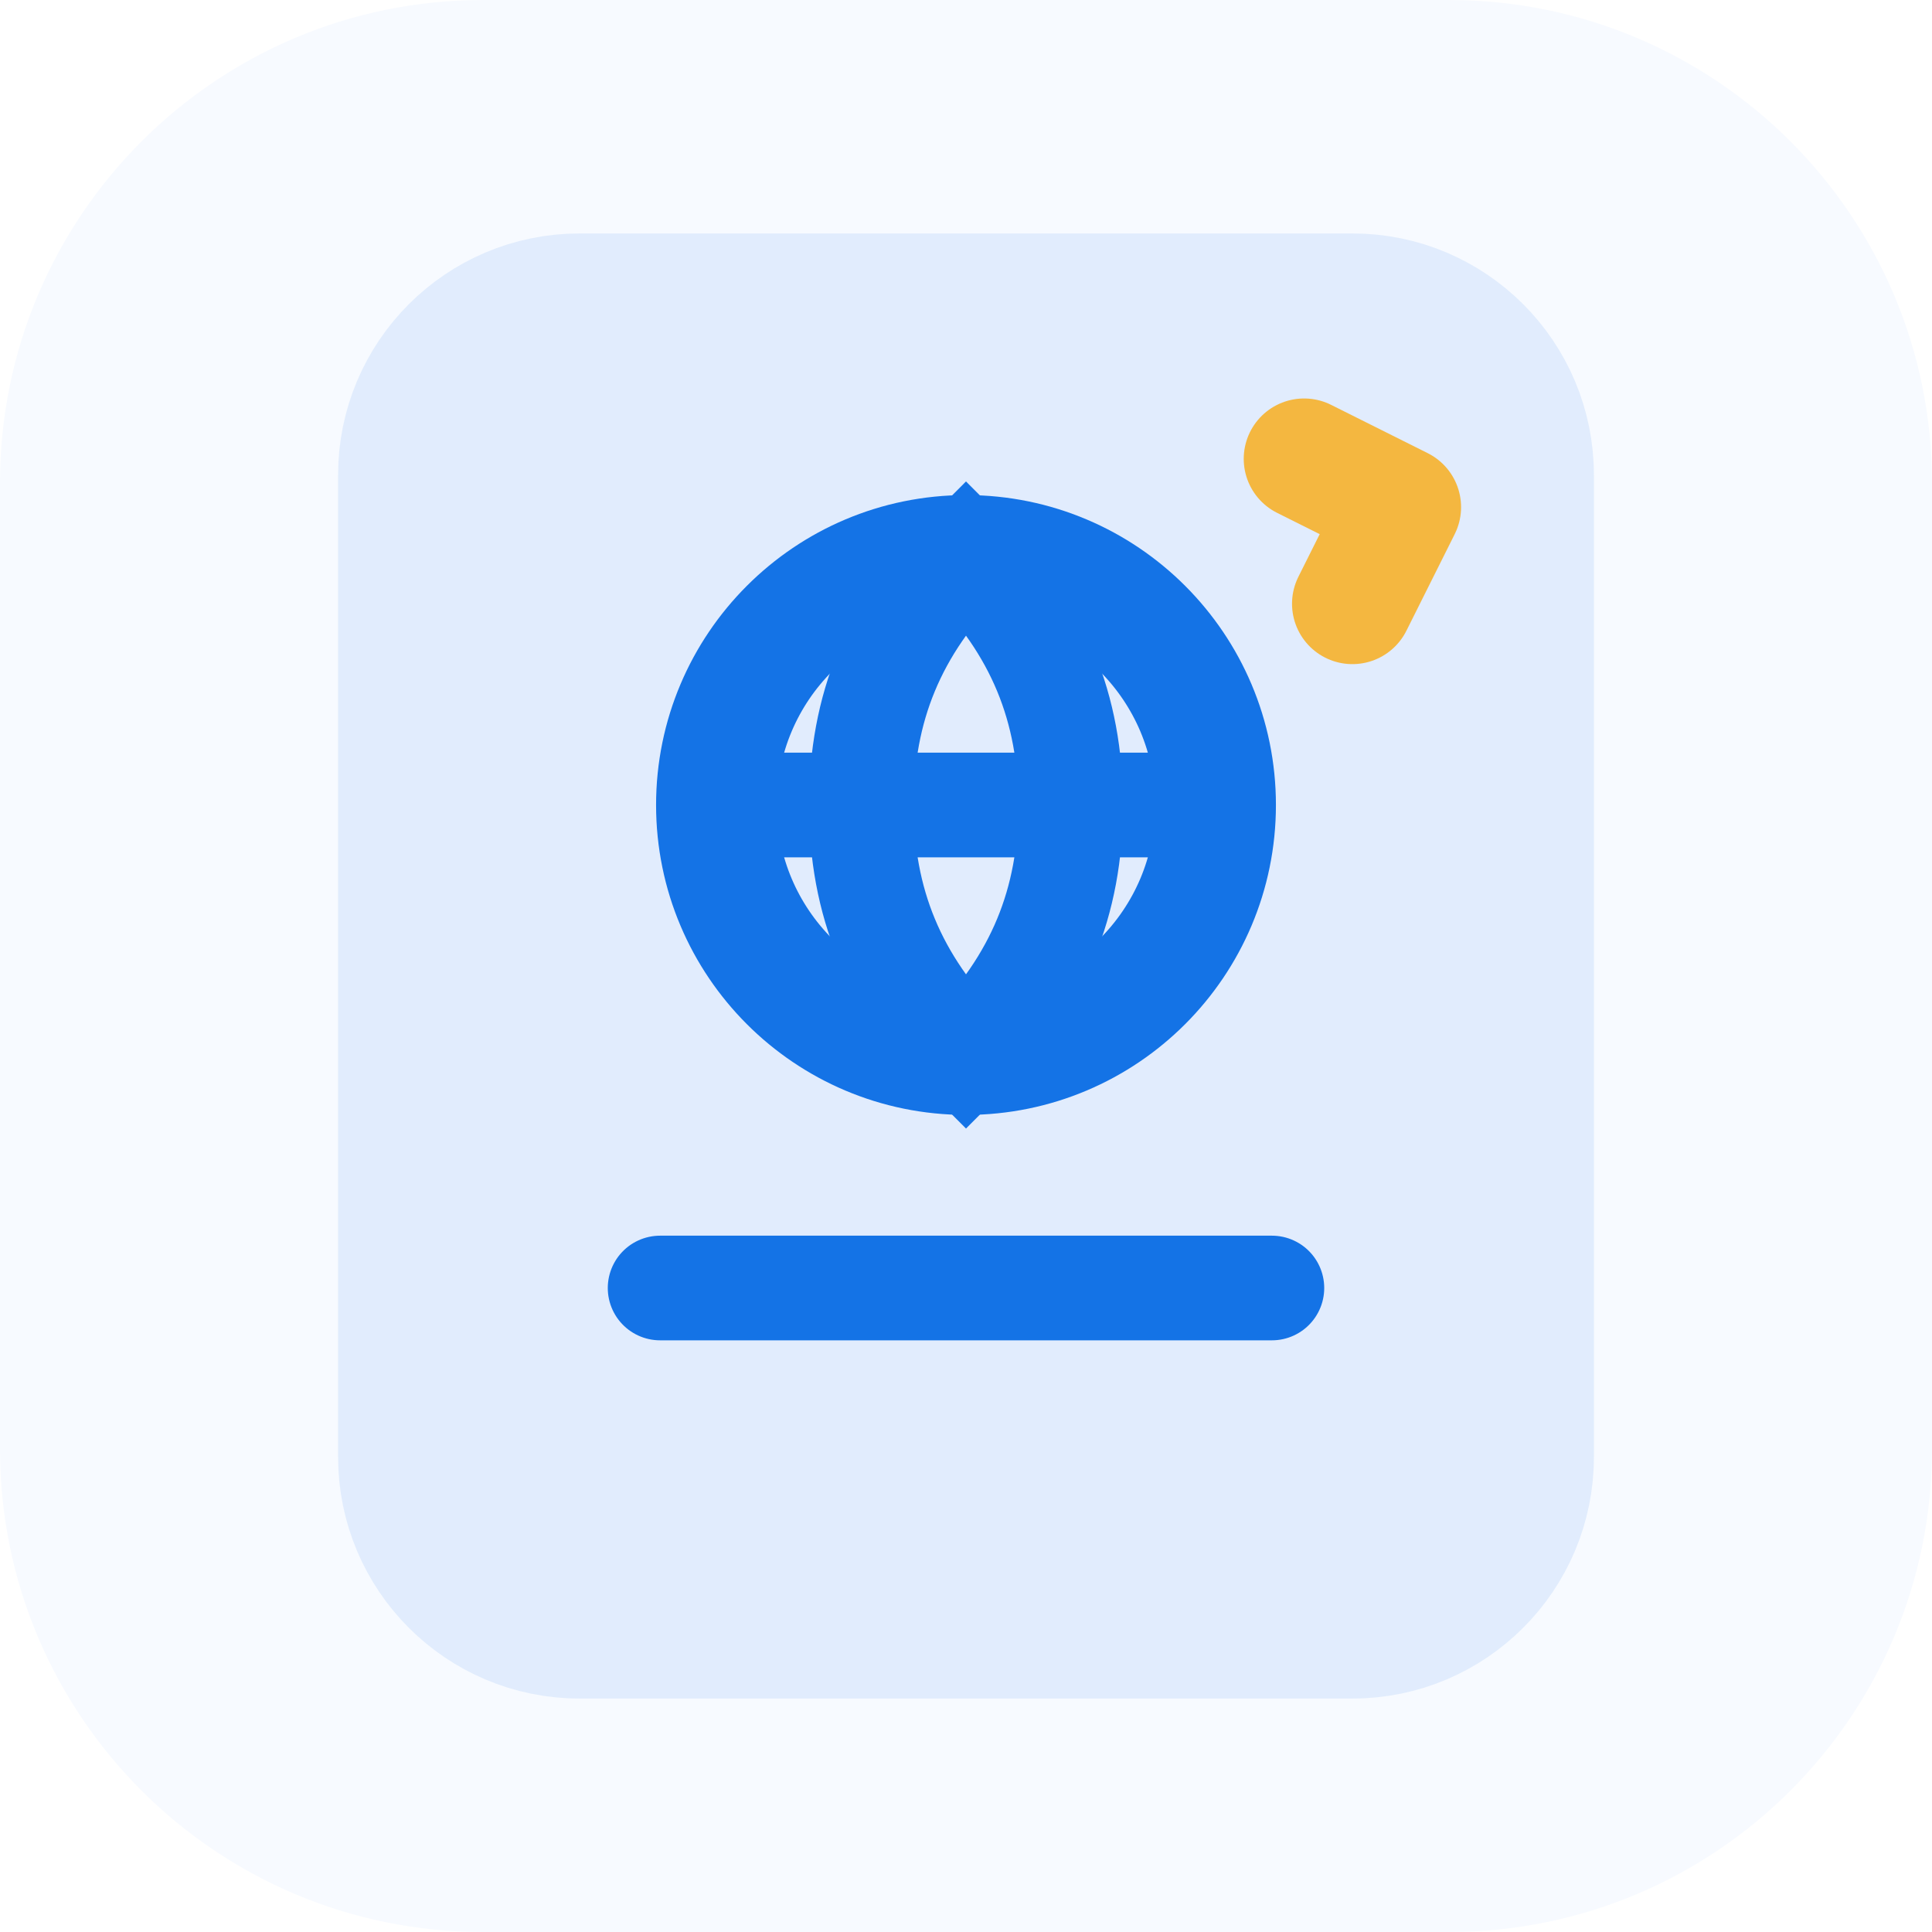
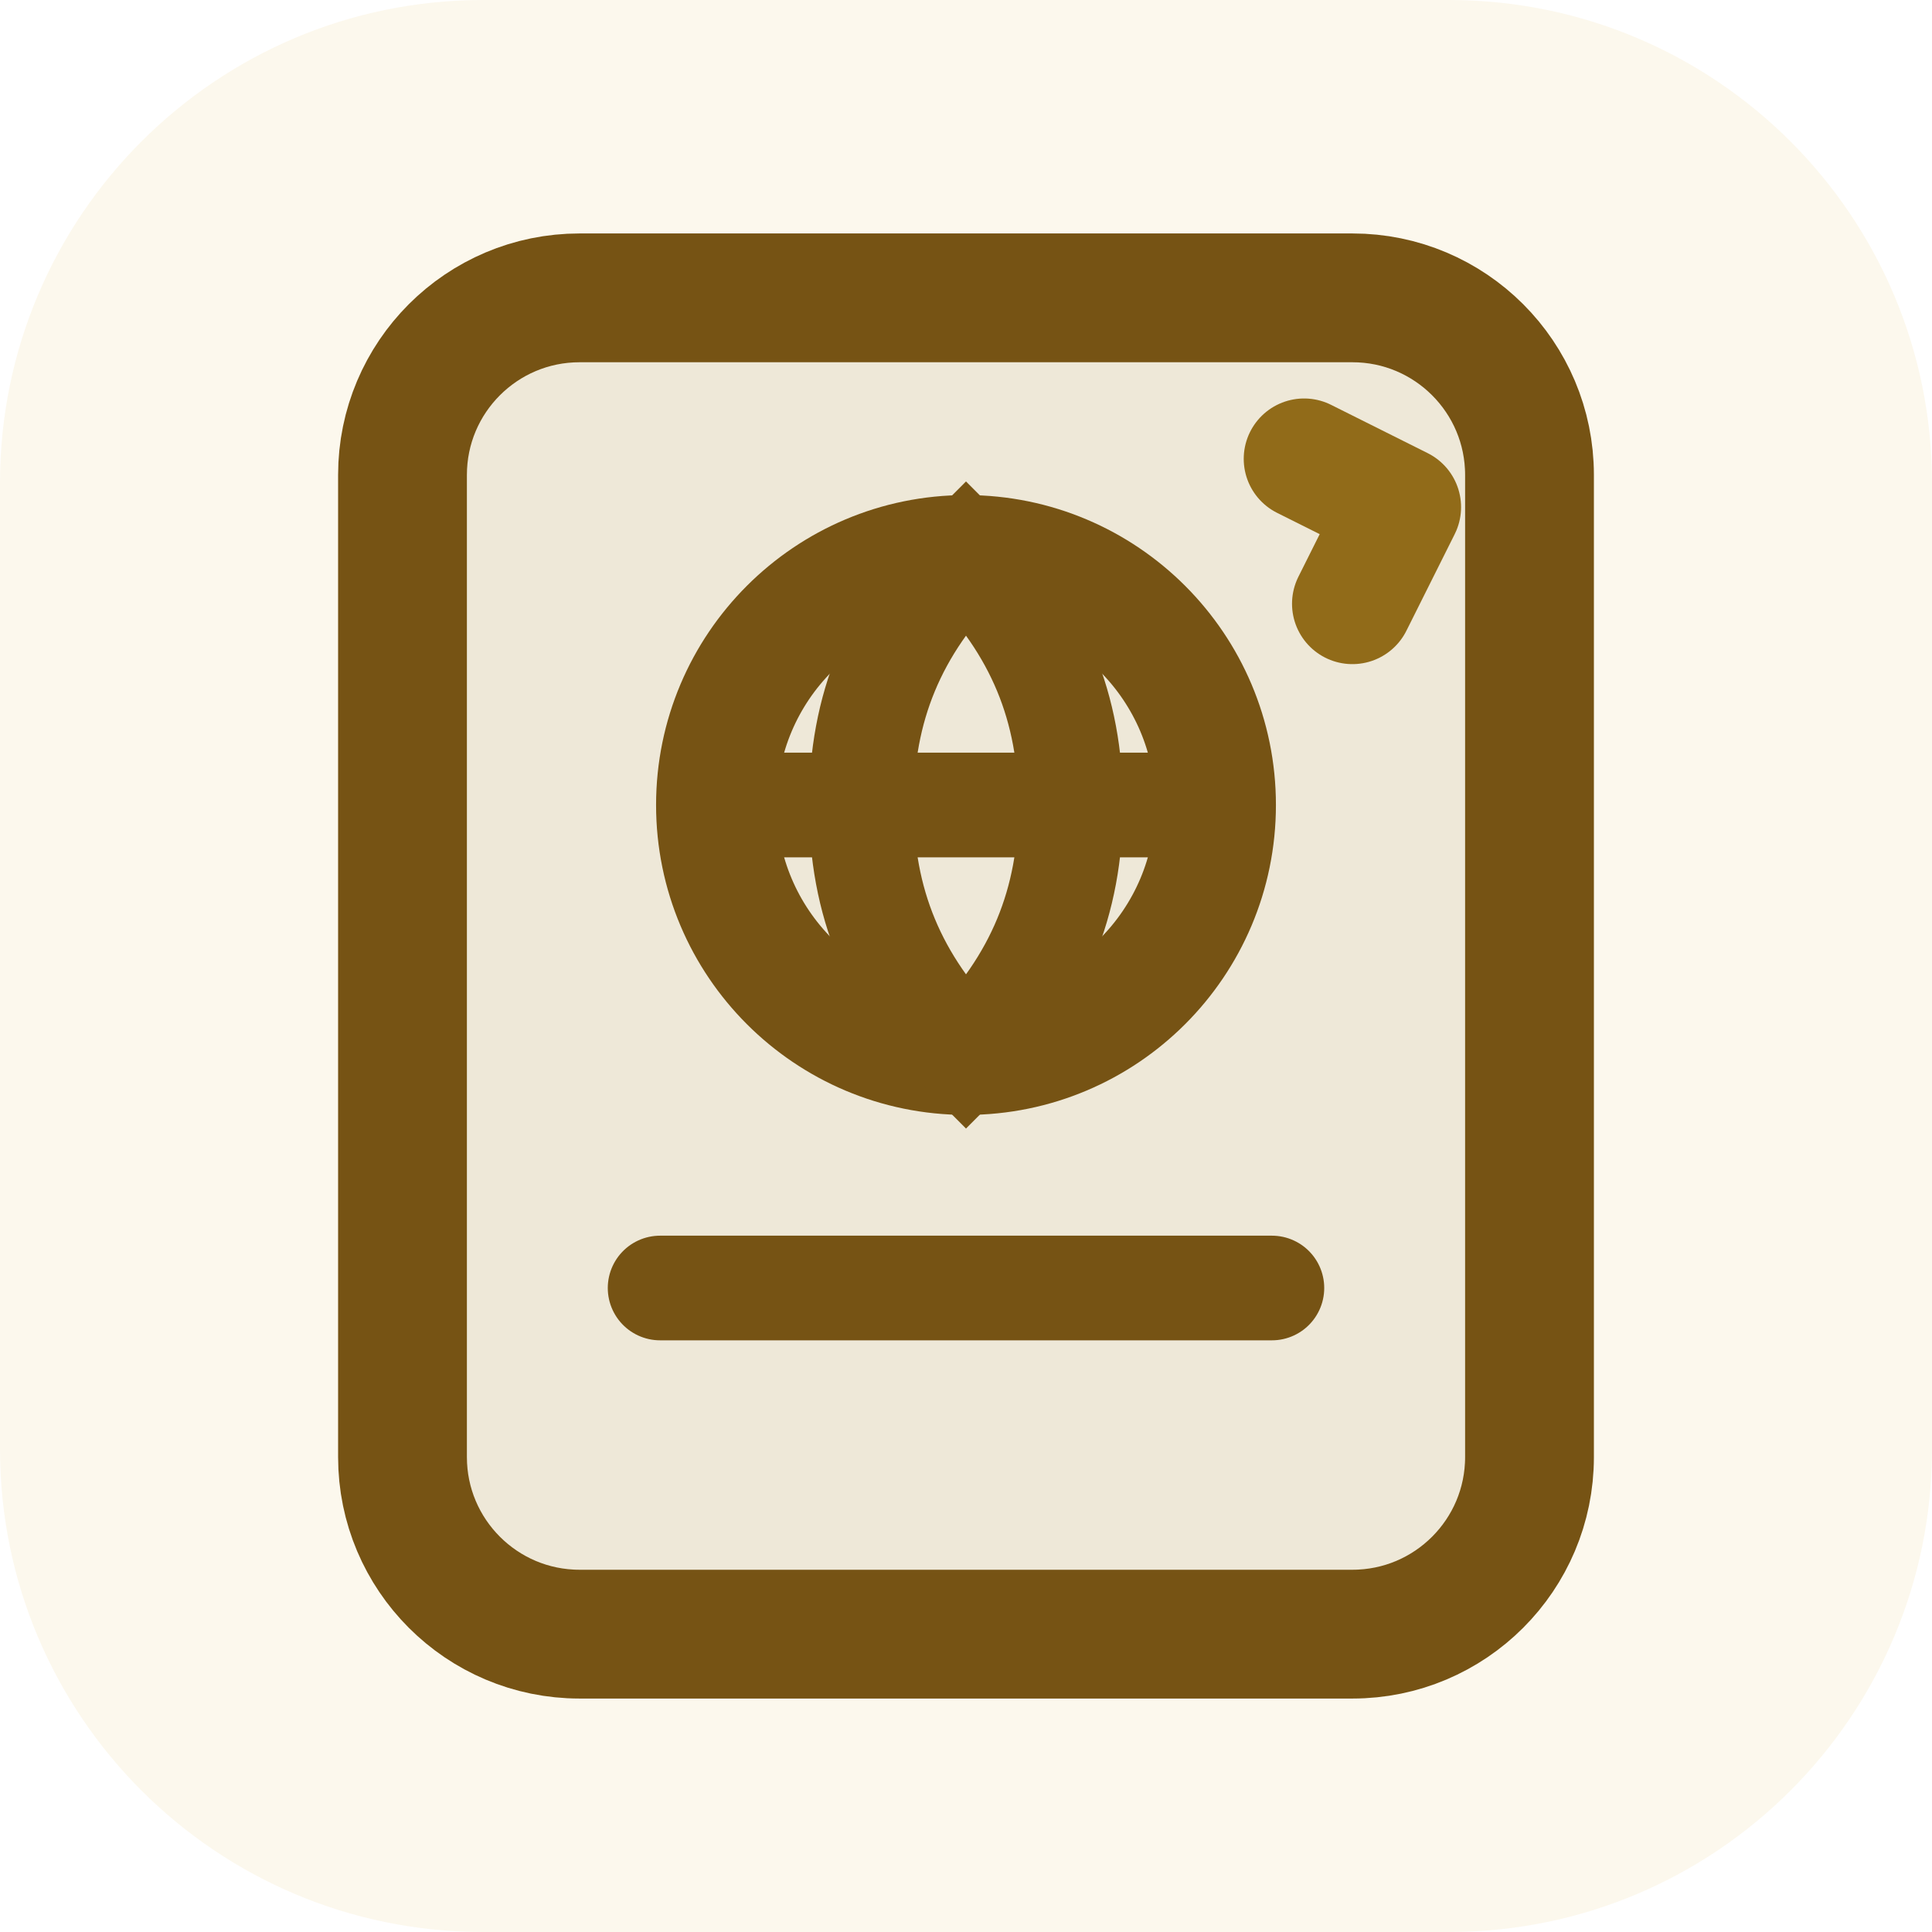
<svg xmlns="http://www.w3.org/2000/svg" width="256" height="256" viewBox="0 0 24 24" fill="none">
-   <rect width="24" height="24" rx="6" fill="#F7FAFF" />
-   <rect x="5" y="3.7" width="14" height="16.6" rx="2.2" fill="#1473E6" opacity=".1" stroke="#1473E6" stroke-width="1.6" />
-   <circle cx="12" cy="10" r="3.1" stroke="#1473E6" stroke-width="1.5" />
-   <path d="M8.9 10h6.2M12 6.9c.9.9 1.3 1.9 1.3 3.1s-.4 2.2-1.3 3.1c-.9-.9-1.3-1.9-1.3-3.1s.4-2.2 1.3-3.1ZM8.2 16h7.6" stroke="#1473E6" stroke-width="1.3" stroke-linecap="round" />
-   <path d="m16.2 5.7 1.2.6-.6 1.2" stroke="#F4B740" stroke-width="1.5" stroke-linecap="round" stroke-linejoin="round" />
+   <rect width="24" height="24" rx="6" fill="#FCF8ED" />
+   <rect x="5" y="3.7" width="14" height="16.6" rx="2.2" fill="#765314" fill-opacity=".1" stroke="#765314" stroke-width="1.6" />
+   <circle cx="12" cy="10" r="3.1" stroke="#765314" stroke-width="1.5" />
+   <path d="M8.9 10h6.2M12 6.9c.9.9 1.3 1.9 1.3 3.1s-.4 2.2-1.3 3.1c-.9-.9-1.3-1.9-1.3-3.1s.4-2.2 1.3-3.1ZM8.2 16h7.6" stroke="#765314" stroke-width="1.3" stroke-linecap="round" />
+   <path d="m16.2 5.7 1.2.6-.6 1.2" stroke="#916B19" stroke-width="1.5" stroke-linecap="round" stroke-linejoin="round" />
</svg>
